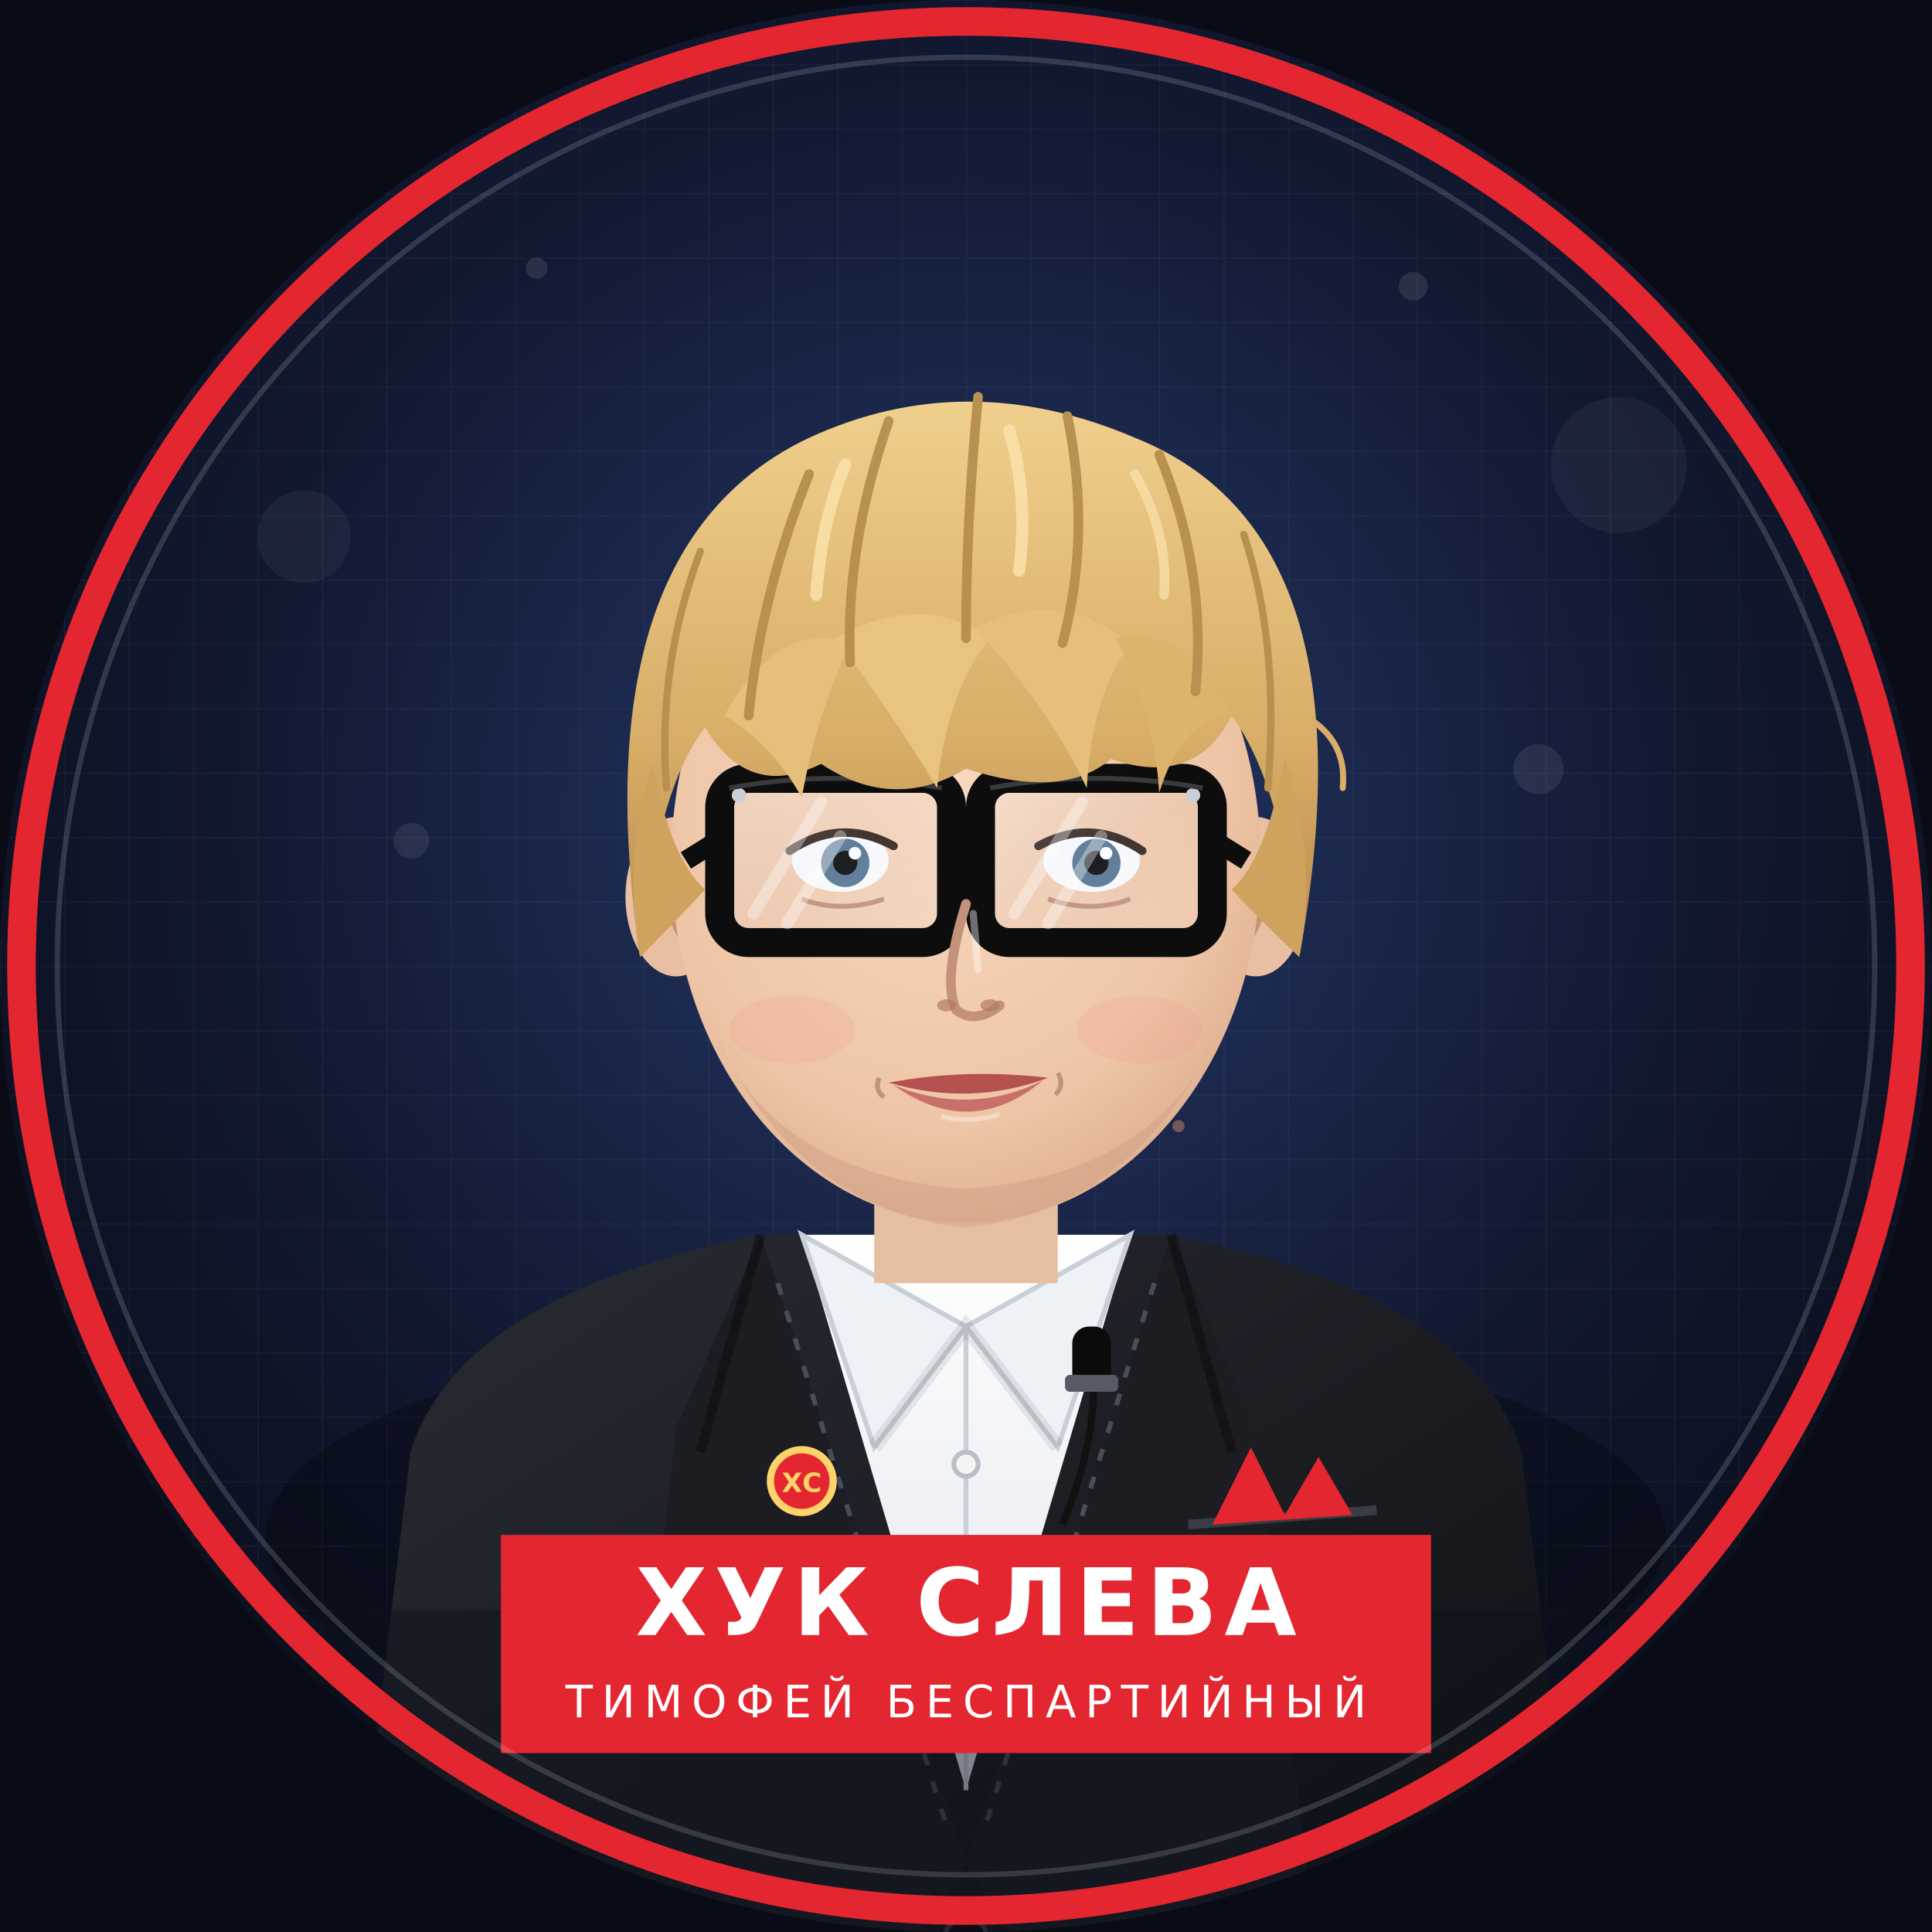
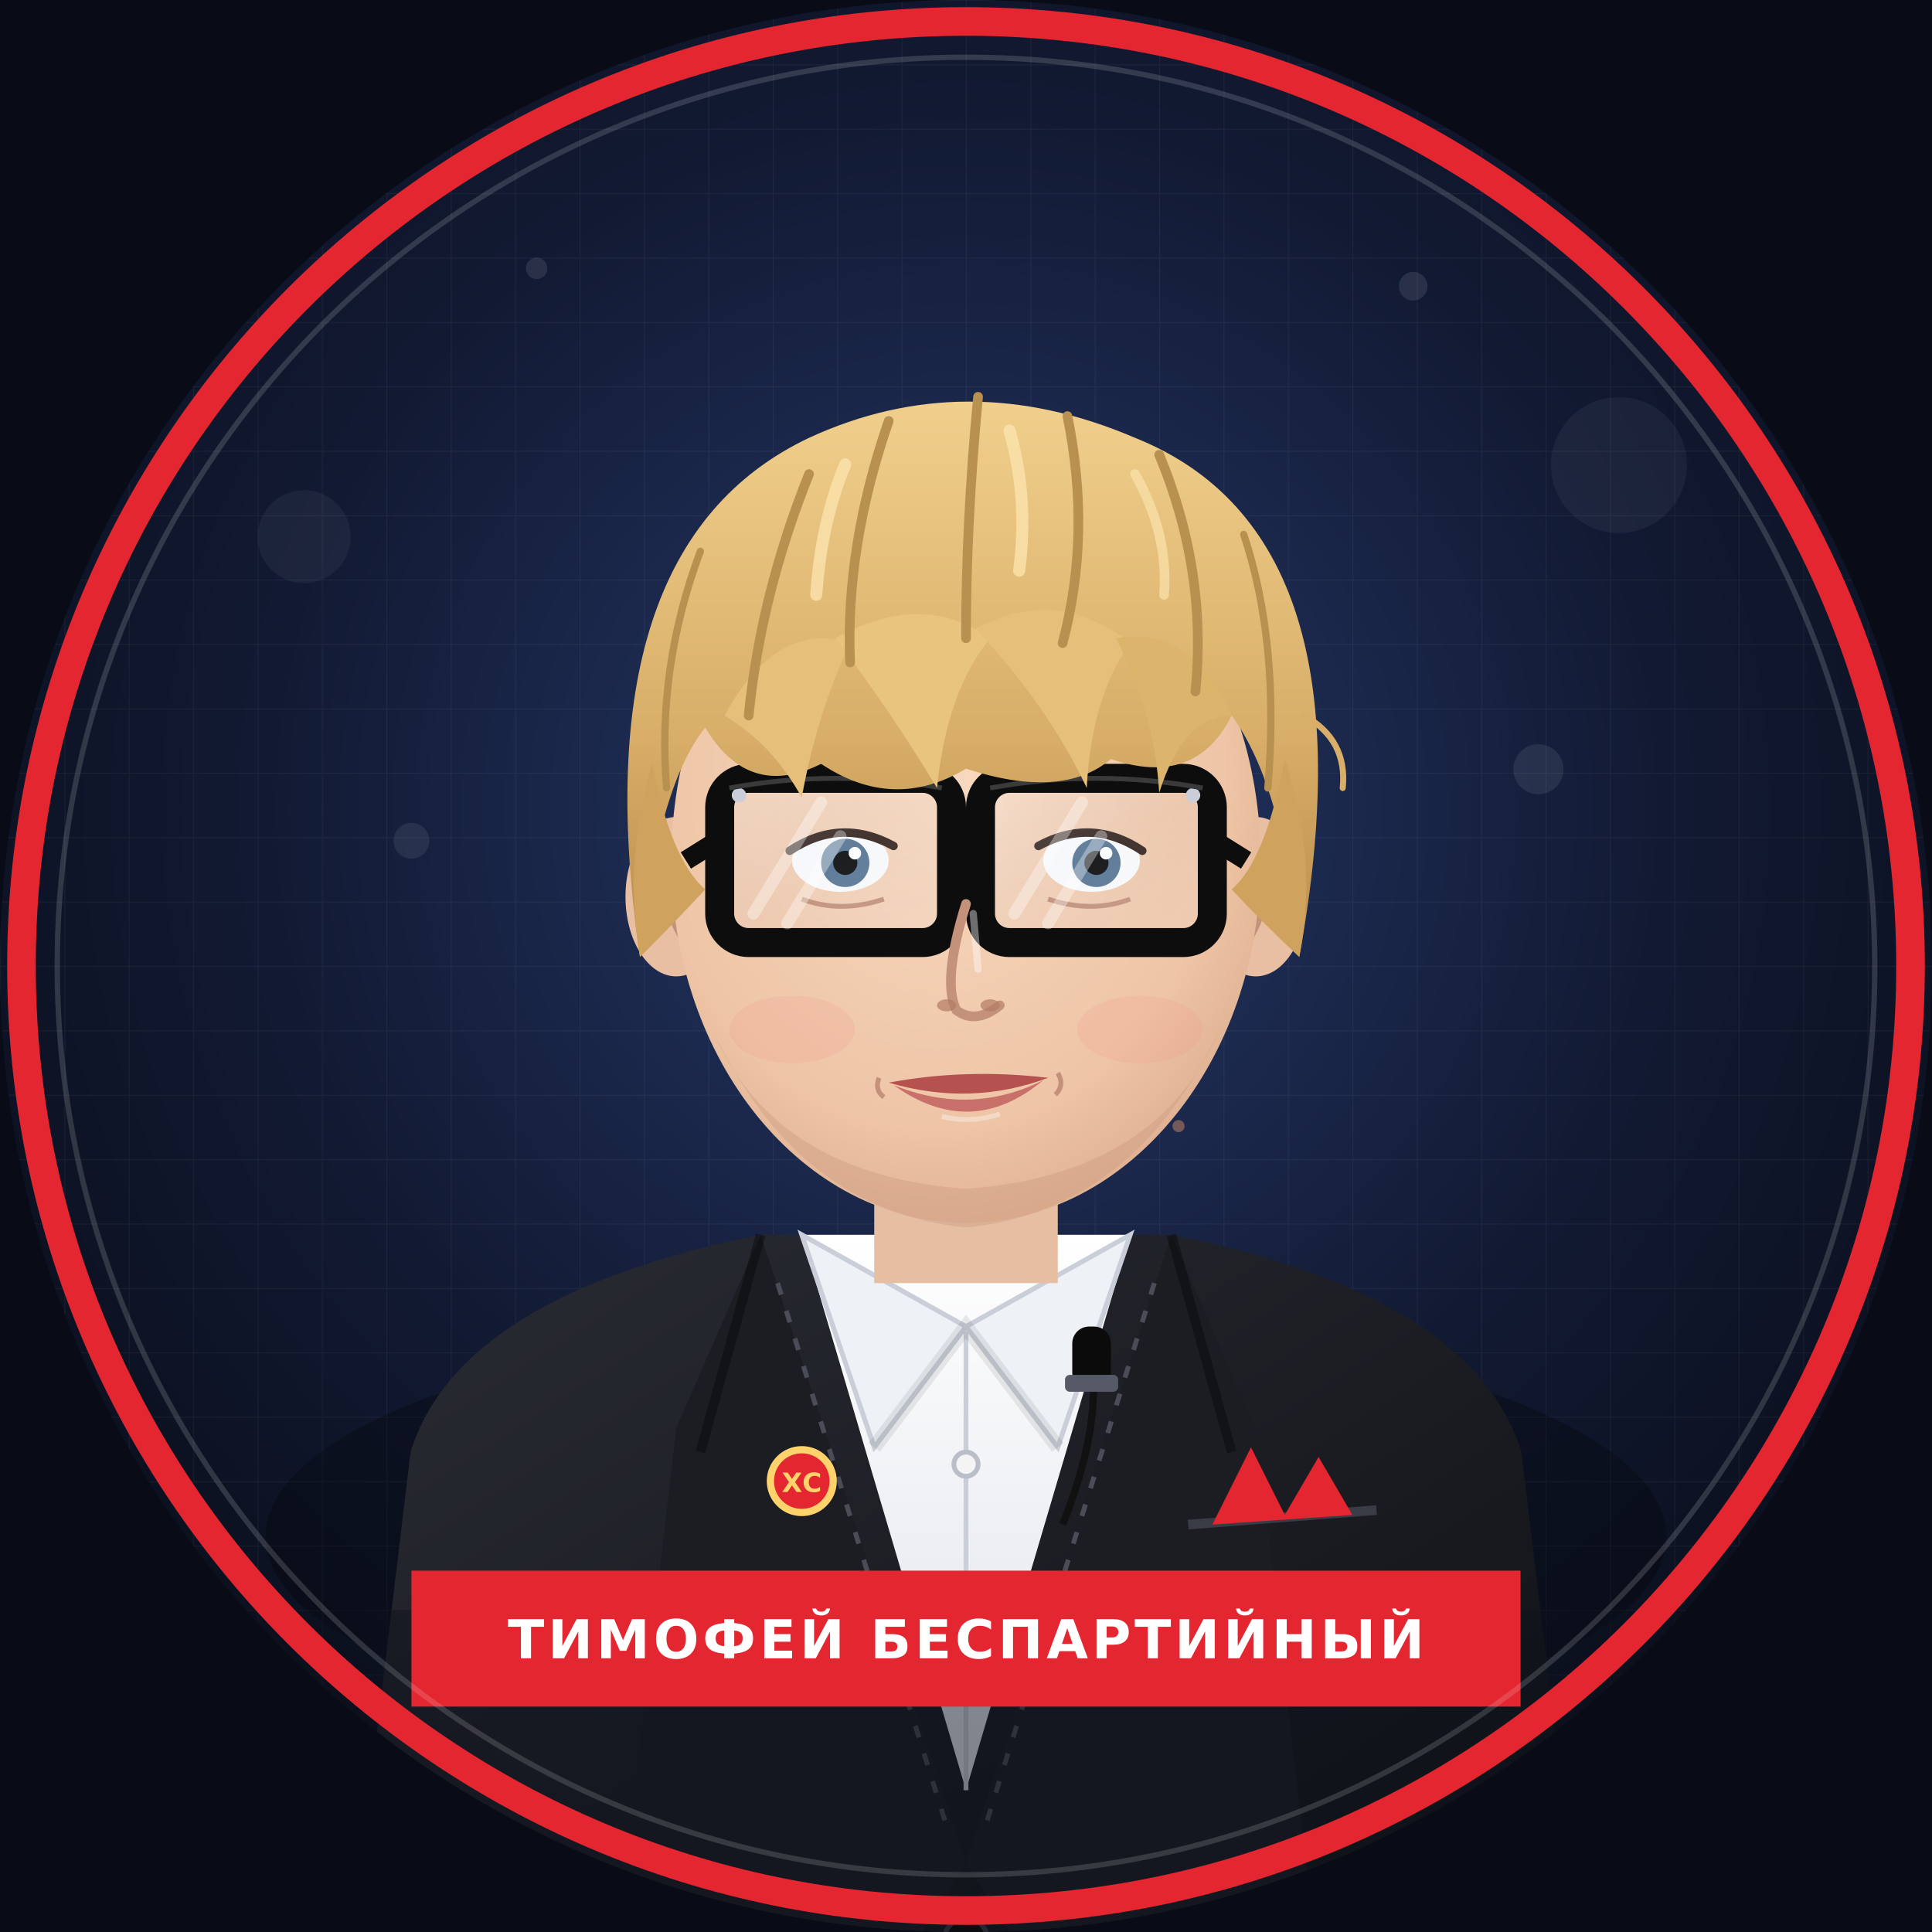
<svg xmlns="http://www.w3.org/2000/svg" width="1080" height="1080" viewBox="0 0 1080 1080">
  <defs>
    <radialGradient id="bg" cx="50%" cy="42%" r="65%">
      <stop offset="0" stop-color="#26396a" />
      <stop offset="0.55" stop-color="#121a33" />
      <stop offset="1" stop-color="#090c16" />
    </radialGradient>
    <radialGradient id="skin" cx="45%" cy="38%" r="70%">
      <stop offset="0" stop-color="#f8d9c0" />
      <stop offset="0.7" stop-color="#eec5a6" />
      <stop offset="1" stop-color="#d9a98a" />
    </radialGradient>
    <linearGradient id="hair" x1="0" y1="0" x2="0" y2="1">
      <stop offset="0" stop-color="#f0cf8c" />
      <stop offset="0.6" stop-color="#d8ae68" />
      <stop offset="1" stop-color="#b98d4c" />
    </linearGradient>
    <linearGradient id="blazer" x1="0" y1="0" x2="1" y2="1">
      <stop offset="0" stop-color="#2a2c34" />
      <stop offset="1" stop-color="#0d0e12" />
    </linearGradient>
    <linearGradient id="shirt" x1="0" y1="0" x2="0" y2="1">
      <stop offset="0" stop-color="#ffffff" />
      <stop offset="1" stop-color="#dfe3ea" />
    </linearGradient>
    <linearGradient id="lens" x1="0" y1="0" x2="1" y2="1">
      <stop offset="0" stop-color="#ffffff" stop-opacity="0.22" />
      <stop offset="0.5" stop-color="#bcd4ff" stop-opacity="0.06" />
      <stop offset="1" stop-color="#ffffff" stop-opacity="0.12" />
    </linearGradient>
    <pattern id="grid" width="36" height="36" patternUnits="userSpaceOnUse">
      <path d="M36 0H0V36" fill="none" stroke="#ffffff" stroke-opacity="0.05" stroke-width="1" />
    </pattern>
    <clipPath id="round">
      <circle cx="540" cy="540" r="540" />
    </clipPath>
  </defs>
  <rect width="1080" height="1080" fill="#090c16" />
  <g clip-path="url(#round)">
    <rect width="1080" height="1080" fill="url(#bg)" />
    <rect width="1080" height="1080" fill="url(#grid)" />
    <g fill="#ffffff">
      <circle cx="170" cy="300" r="26" opacity="0.05" />
      <circle cx="905" cy="260" r="38" opacity="0.05" />
      <circle cx="860" cy="430" r="14" opacity="0.08" />
      <circle cx="230" cy="470" r="10" opacity="0.08" />
      <circle cx="790" cy="160" r="8" opacity="0.1" />
      <circle cx="300" cy="150" r="6" opacity="0.1" />
    </g>
    <g transform="translate(135 -5) scale(1.35)">
      <ellipse cx="300" cy="640" rx="290" ry="90" fill="#000" opacity="0.25" />
      <g transform="translate(0 -45)">
        <path d="M40 900 L70 650 Q90 585 215 560 L385 560 Q510 585 530 650 L560 900 Z" fill="url(#blazer)" />
        <path d="M232 560 L300 790 L368 560 Z" fill="url(#shirt)" />
        <path d="M300 600 L300 790" stroke="#c9ced8" stroke-width="2" />
        <circle cx="300" cy="655" r="5" fill="#f4f4f4" stroke="#b9bec8" stroke-width="2" />
        <circle cx="300" cy="715" r="5" fill="#f4f4f4" stroke="#b9bec8" stroke-width="2" />
        <path d="M232 560 L262 648 L300 598 Z" fill="#eef1f5" stroke="#c9ced8" stroke-width="2" />
        <path d="M368 560 L338 648 L300 598 Z" fill="#eef1f5" stroke="#c9ced8" stroke-width="2" />
        <path d="M262 648 L300 598 L338 648" fill="none" stroke="#000" stroke-opacity="0.08" stroke-width="6" />
        <path d="M215 560 L300 820 L250 900 L150 900 L180 640 Z" fill="#1c1d23" />
        <path d="M385 560 L300 820 L350 900 L450 900 L420 640 Z" fill="#1c1d23" />
        <path d="M222 580 L292 805" stroke="#4a4d58" stroke-width="2" stroke-dasharray="5 7" fill="none" />
        <path d="M378 580 L308 805" stroke="#4a4d58" stroke-width="2" stroke-dasharray="5 7" fill="none" />
        <path d="M190 650 L215 560" stroke="#000" stroke-opacity="0.35" stroke-width="4" />
        <path d="M410 650 L385 560" stroke="#000" stroke-opacity="0.35" stroke-width="4" />
        <path d="M392 680 L470 674" stroke="#3a3c45" stroke-width="4" />
        <path d="M402 680 L418 648 L432 676 L446 652 L460 676 Z" fill="#e3262f" />
        <circle cx="232" cy="662" r="13" fill="#e3262f" stroke="#ffd36b" stroke-width="3" />
        <text x="232" y="666.5" text-anchor="middle" font-family="DejaVu Sans, Arial, sans-serif" font-size="11" font-weight="900" fill="#ffd36b">ХС</text>
        <path d="M352 612 Q356 640 340 680" stroke="#111" stroke-width="3" fill="none" />
        <rect x="344" y="598" width="16" height="26" rx="7" fill="#0b0b0b" />
        <rect x="341" y="618" width="22" height="7" rx="2" fill="#555a66" />
        <circle cx="300" cy="852" r="9" fill="#0b0b0d" stroke="#3a3c45" stroke-width="2" />
      </g>
      <rect x="262" y="465" width="76" height="70" fill="#e6bea2" />
      <path d="M262 495 Q300 525 338 495 L338 465 L262 465 Z" fill="#c99a7e" opacity="0.55" />
      <g>
        <ellipse cx="180" cy="375" rx="21" ry="33" fill="#e8bfa2" />
        <ellipse cx="420" cy="375" rx="21" ry="33" fill="#e8bfa2" />
        <path d="M184 356 Q170 375 186 396" stroke="#c4927a" stroke-width="4" fill="none" />
        <path d="M416 356 Q430 375 414 396" stroke="#c4927a" stroke-width="4" fill="none" />
        <ellipse cx="300" cy="360" rx="122" ry="150" fill="url(#skin)" />
        <path d="M195 430 Q230 505 300 512 Q370 505 405 430 Q380 490 300 496 Q220 490 195 430 Z" fill="#c9957a" opacity="0.35" />
        <ellipse cx="228" cy="430" rx="26" ry="14" fill="#f29b8f" opacity="0.22" />
        <ellipse cx="372" cy="430" rx="26" ry="14" fill="#f29b8f" opacity="0.22" />
        <circle cx="388" cy="470" r="2.5" fill="#b07a62" opacity="0.6" />
        <path d="M218 318 Q248 304 280 314" stroke="#a87e45" stroke-width="7" stroke-linecap="round" fill="none" />
        <path d="M320 314 Q352 304 382 318" stroke="#a87e45" stroke-width="7" stroke-linecap="round" fill="none" />
        <ellipse cx="248" cy="360" rx="20" ry="13" fill="#fbfbfb" />
        <ellipse cx="352" cy="360" rx="20" ry="13" fill="#fbfbfb" />
        <circle cx="250" cy="361" r="10" fill="#5b7894" />
        <circle cx="354" cy="361" r="10" fill="#5b7894" />
        <circle cx="250" cy="361" r="5" fill="#121212" />
        <circle cx="354" cy="361" r="5" fill="#121212" />
        <circle cx="254" cy="357" r="2.6" fill="#fff" />
        <circle cx="358" cy="357" r="2.6" fill="#fff" />
        <path d="M227 356 Q248 342 270 354" stroke="#3b2a22" stroke-width="3.5" fill="none" stroke-linecap="round" />
        <path d="M330 354 Q352 342 373 356" stroke="#3b2a22" stroke-width="3.5" fill="none" stroke-linecap="round" />
        <path d="M232 376 Q248 382 266 376" stroke="#c4927a" stroke-width="2" fill="none" />
        <path d="M334 376 Q352 382 368 376" stroke="#c4927a" stroke-width="2" fill="none" />
        <path d="M200 350 L184 360" stroke="#0d0d0d" stroke-width="8" />
        <path d="M400 350 L416 360" stroke="#0d0d0d" stroke-width="8" />
        <rect x="198" y="326" width="96" height="68" rx="12" fill="url(#lens)" stroke="#0d0d0d" stroke-width="12" />
        <rect x="306" y="326" width="96" height="68" rx="12" fill="url(#lens)" stroke="#0d0d0d" stroke-width="12" />
        <path d="M294 350 Q300 343 306 350" stroke="#0d0d0d" stroke-width="9" fill="none" />
        <path d="M212 382 L240 336 M226 386 L248 350" stroke="#ffffff" stroke-opacity="0.35" stroke-width="5" stroke-linecap="round" />
        <path d="M320 382 L348 336 M334 386 L356 350" stroke="#ffffff" stroke-opacity="0.35" stroke-width="5" stroke-linecap="round" />
        <circle cx="206" cy="333" r="3" fill="#c9ced8" />
        <circle cx="394" cy="333" r="3" fill="#c9ced8" />
        <path d="M202 330 Q246 322 290 330" stroke="#3a3a3a" stroke-width="2" fill="none" />
        <path d="M310 330 Q354 322 398 330" stroke="#3a3a3a" stroke-width="2" fill="none" />
        <path d="M300 378 Q290 410 296 422 Q304 428 314 420" fill="none" stroke="#c4927a" stroke-width="4" stroke-linecap="round" />
        <ellipse cx="292" cy="420" rx="4" ry="2.5" fill="#b07a62" opacity="0.7" />
        <ellipse cx="310" cy="420" rx="4" ry="2.5" fill="#b07a62" opacity="0.7" />
        <path d="M303 382 L305 405" stroke="#fff" stroke-opacity="0.4" stroke-width="3" stroke-linecap="round" />
        <path d="M268 452 Q300 446 334 450 Q302 462 268 452 Z" fill="#b5514e" />
        <path d="M270 453 Q302 476 332 451 Q302 466 270 453 Z" fill="#c9706a" />
        <path d="M290 466 Q302 469 314 465" stroke="#fff" stroke-opacity="0.35" stroke-width="2" fill="none" />
        <path d="M264 450 Q262 455 266 458" stroke="#c4927a" stroke-width="2" fill="none" />
        <path d="M338 448 Q341 453 337 457" stroke="#c4927a" stroke-width="2" fill="none" />
        <path d="M165 400 Q140 230 235 185 Q300 155 370 185 Q470 225 438 400 Q432 330 410 300                  Q395 330 360 318 Q340 335 300 322 Q270 340 240 320 Q210 335 192 305 Q172 330 165 400 Z" fill="url(#hair)" />
        <path d="M165 400 Q158 360 170 320 Q178 360 192 372 Q180 385 165 400 Z" fill="#cfa35e" />
        <path d="M438 400 Q446 360 432 318 Q424 360 410 372 Q422 385 438 400 Z" fill="#cfa35e" />
        <path d="M200 300 Q222 260 252 270 Q238 300 232 334 Q220 312 200 300 Z" fill="#e6c07a" />
        <path d="M246 268 Q282 248 310 268 Q292 290 288 330 Q270 300 246 268 Z" fill="#e9c47e" />
        <path d="M304 264 Q338 246 368 270 Q352 292 350 330 Q334 296 304 264 Z" fill="#e6c07a" />
        <path d="M362 268 Q392 262 410 300 Q390 300 380 332 Q378 298 362 268 Z" fill="#dcb46c" />
        <g fill="none" stroke-linecap="round">
          <path d="M235 200 Q215 250 210 300" stroke="#b8904f" stroke-width="4" />
          <path d="M268 178 Q250 230 252 278" stroke="#b8904f" stroke-width="4" />
          <path d="M305 168 Q300 220 300 268" stroke="#b8904f" stroke-width="4" />
          <path d="M342 176 Q352 225 340 270" stroke="#b8904f" stroke-width="4" />
          <path d="M380 192 Q400 240 395 290" stroke="#b8904f" stroke-width="4" />
          <path d="M415 225 Q430 270 425 330" stroke="#b8904f" stroke-width="3" />
          <path d="M190 232 Q172 280 176 330" stroke="#b8904f" stroke-width="3" />
          <path d="M250 196 Q240 220 238 250" stroke="#fbe3ad" stroke-width="5" opacity="0.8" />
          <path d="M318 182 Q326 210 322 240" stroke="#fbe3ad" stroke-width="5" opacity="0.8" />
          <path d="M370 200 Q384 225 382 250" stroke="#fbe3ad" stroke-width="4" opacity="0.7" />
          <path d="M440 300 Q458 310 456 330" stroke="#d8ae68" stroke-width="2.5" />
        </g>
      </g>
    </g>
    <path d="M0 900 H1080 V1080 H0 Z" fill="#0b0f1a" opacity="0.45" />
-     <rect x="280" y="858" width="520" height="122" fill="#e3262f" />
-     <text x="540" y="914" text-anchor="middle" font-family="DejaVu Sans, Arial, sans-serif" font-size="52" font-weight="900" fill="#fff" letter-spacing="4">ХУК СЛЕВА</text>
-     <text x="540" y="960" text-anchor="middle" font-family="DejaVu Sans, Arial, sans-serif" font-size="25" fill="#ffffff" letter-spacing="5">ТИМОФЕЙ БЕСПАРТИЙНЫЙ</text>
+     <rect x="230" y="878" width="620" height="76" fill="#e3262f" />
+     <text x="540" y="927" text-anchor="middle" font-family="DejaVu Sans, Arial, sans-serif" font-size="30" font-weight="700" fill="#ffffff" letter-spacing="2">ТИМОФЕЙ БЕСПАРТИЙНЫЙ</text>
    <circle cx="540" cy="540" r="528" fill="none" stroke="#e3262f" stroke-width="16" />
    <circle cx="540" cy="540" r="508" fill="none" stroke="#ffffff" stroke-opacity="0.15" stroke-width="3" />
  </g>
</svg>
